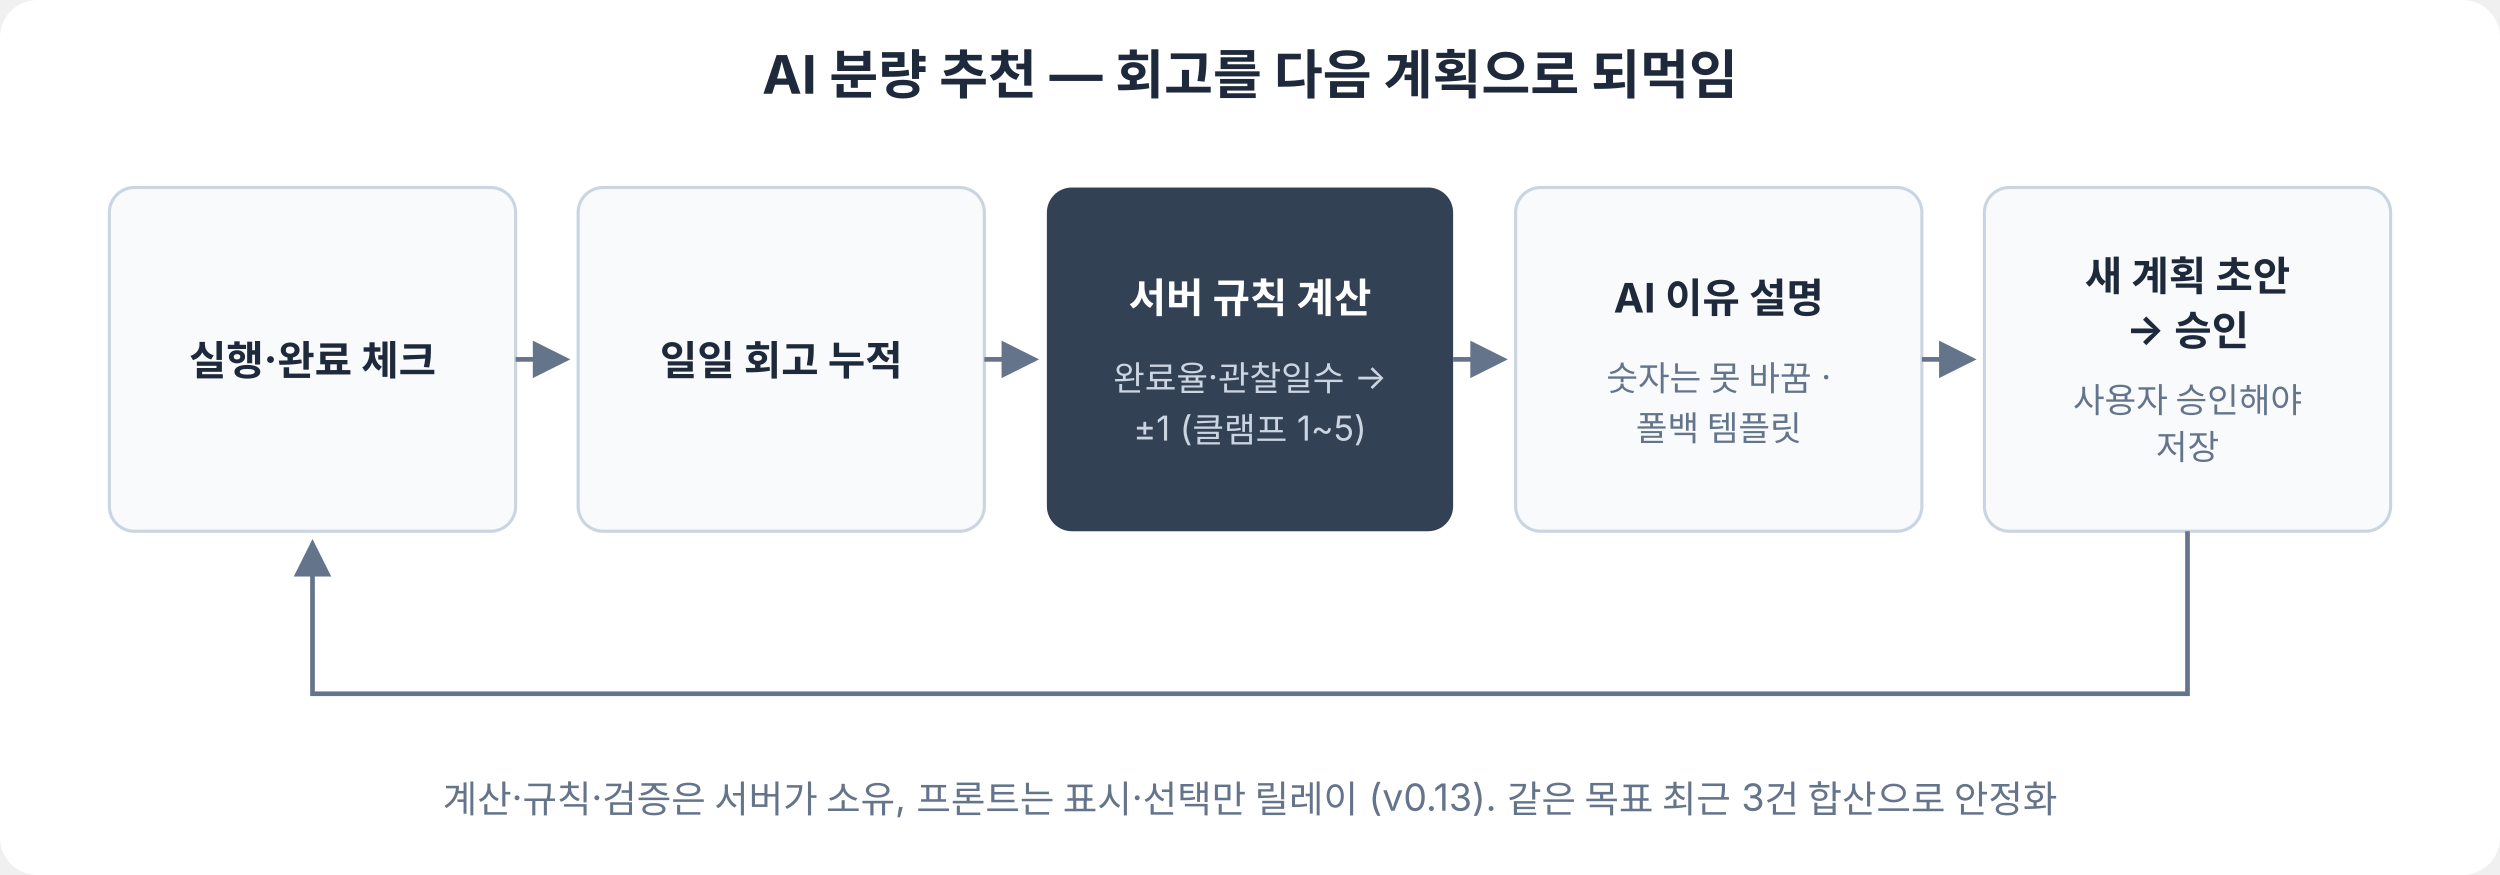
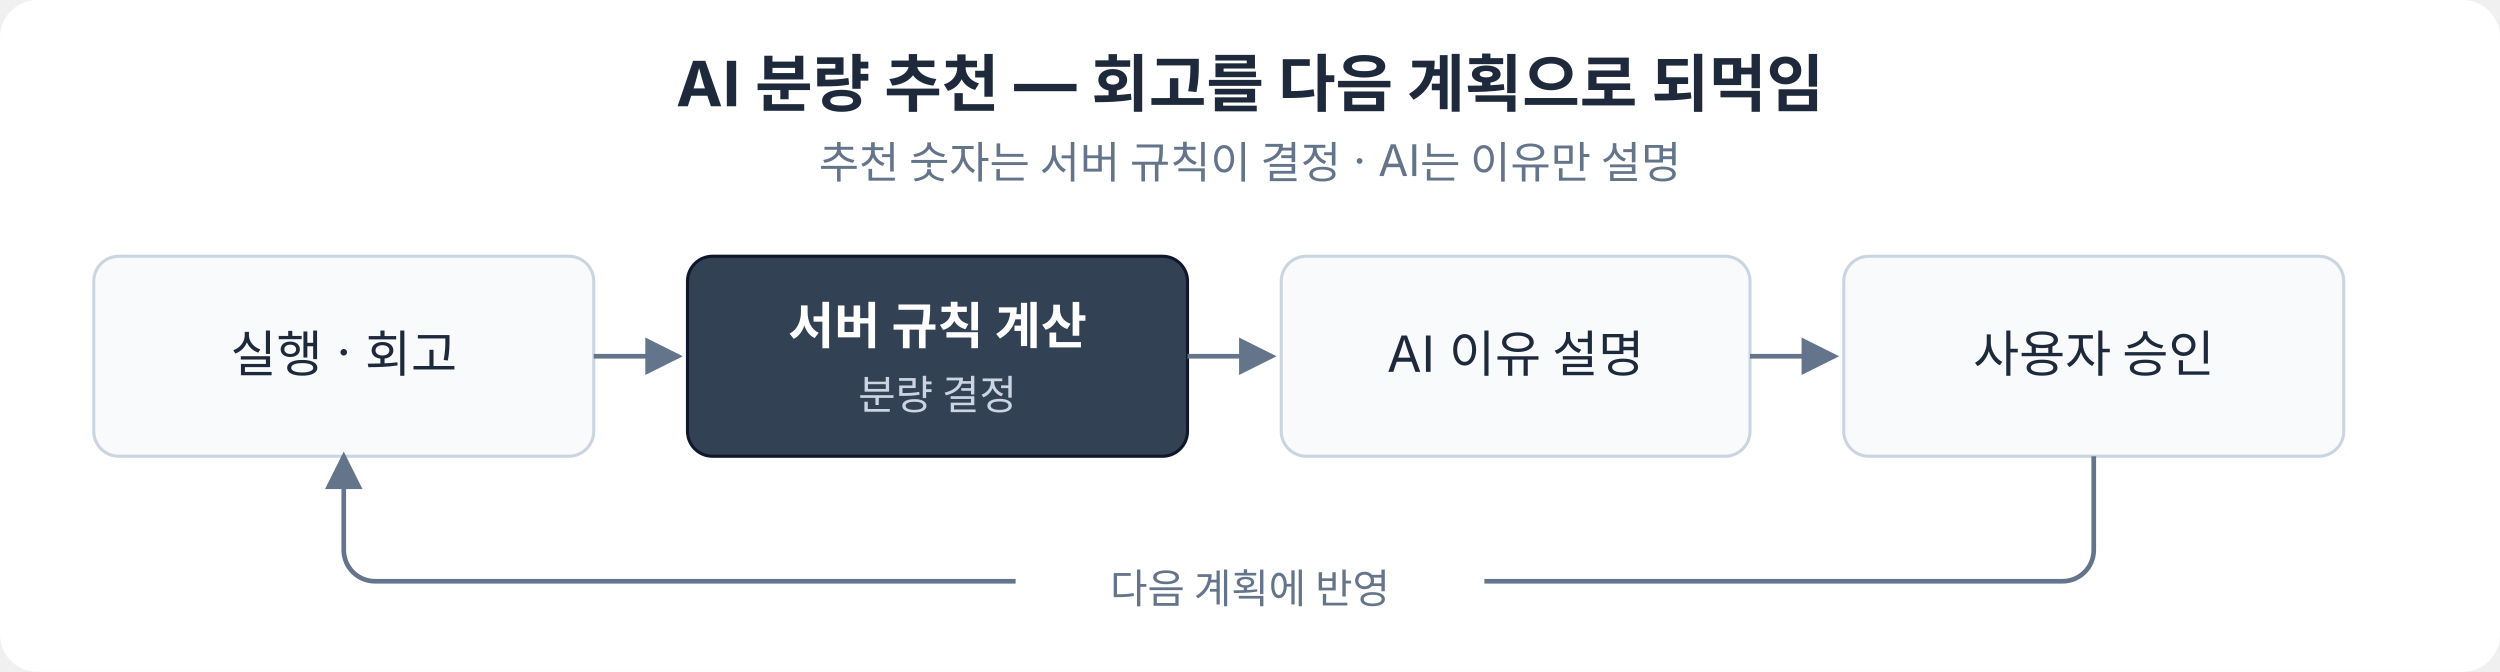
- <svg xmlns="http://www.w3.org/2000/svg" viewBox="0 0 800 280" font-family="-apple-system, 'Segoe UI', 'Malgun Gothic', sans-serif">
+ <svg xmlns="http://www.w3.org/2000/svg" viewBox="0 0 800 215" font-family="-apple-system, 'Segoe UI', 'Malgun Gothic', sans-serif">
  <defs>
    <marker id="arrow" markerWidth="8" markerHeight="8" refX="7" refY="4" orient="auto">
      <path d="M0,0 L8,4 L0,8 z" fill="#64748b" />
    </marker>
  </defs>
-   <rect width="800" height="280" fill="#ffffff" rx="12" />
-   <text x="400" y="30" text-anchor="middle" font-size="17" font-weight="bold" fill="#1e293b">AI 분량 추천 — 회고를 다음 계획으로 되먹임</text>
-   <rect x="35" y="60" width="130" height="110" rx="8" fill="#f8fafc" stroke="#cbd5e1" />
-   <text x="100" y="120" text-anchor="middle" font-size="13" font-weight="bold" fill="#1e293b">실행·완료 체크</text>
-   <line x1="165" y1="115" x2="181" y2="115" stroke="#64748b" stroke-width="1.5" marker-end="url(#arrow)" />
-   <rect x="185" y="60" width="130" height="110" rx="8" fill="#f8fafc" stroke="#cbd5e1" />
-   <text x="250" y="120" text-anchor="middle" font-size="13" font-weight="bold" fill="#1e293b">일일 회고 누적</text>
-   <line x1="315" y1="115" x2="331" y2="115" stroke="#64748b" stroke-width="1.5" marker-end="url(#arrow)" />
-   <rect x="335" y="60" width="130" height="110" rx="8" fill="#334155" />
-   <text x="400" y="100" text-anchor="middle" font-size="13" font-weight="bold" fill="#ffffff">서버 규칙 계산</text>
-   <text x="400" y="125" text-anchor="middle" font-size="11" fill="#cbd5e1">완료율·관찰일수 →</text>
-   <text x="400" y="141" text-anchor="middle" font-size="11" fill="#cbd5e1">±1 (클램프 1~5)</text>
-   <line x1="465" y1="115" x2="481" y2="115" stroke="#64748b" stroke-width="1.5" marker-end="url(#arrow)" />
-   <rect x="485" y="60" width="130" height="110" rx="8" fill="#f8fafc" stroke="#cbd5e1" />
-   <text x="550" y="100" text-anchor="middle" font-size="13" font-weight="bold" fill="#1e293b">AI 이유 설명</text>
-   <text x="550" y="125" text-anchor="middle" font-size="11" fill="#64748b">숫자는 못 바꿈 ·</text>
-   <text x="550" y="141" text-anchor="middle" font-size="11" fill="#64748b">폴백 템플릿</text>
-   <line x1="615" y1="115" x2="631" y2="115" stroke="#64748b" stroke-width="1.5" marker-end="url(#arrow)" />
-   <rect x="635" y="60" width="130" height="110" rx="8" fill="#f8fafc" stroke="#cbd5e1" />
-   <text x="700" y="93" text-anchor="middle" font-size="13" font-weight="bold" fill="#1e293b">새 계획 초안</text>
-   <text x="700" y="110" text-anchor="middle" font-size="13" font-weight="bold" fill="#1e293b">→ 승인</text>
-   <text x="700" y="132" text-anchor="middle" font-size="11" fill="#64748b">사용자 승인해야</text>
-   <text x="700" y="147" text-anchor="middle" font-size="11" fill="#64748b">저장</text>
-   <path d="M700,170 L700,222 L100,222 L100,174" fill="none" stroke="#64748b" stroke-width="1.5" marker-end="url(#arrow)" />
-   <text x="400" y="260" text-anchor="middle" font-size="12" fill="#64748b">계산·규칙·검증은 서버가 소유, 프론트는 표시·선택만 릴레이 (v0.13). 같은 목표 최근 3건 합산으로 안정화</text>
+   <rect x="0" y="0" width="800" height="215" rx="12" fill="#ffffff" />
+   <text x="400" y="34" text-anchor="middle" font-size="20" font-weight="bold" fill="#1e293b">AI 분량 추천 — 회고를 다음 계획으로 되먹임</text>
+   <text x="400" y="57" text-anchor="middle" font-size="14" fill="#64748b">추천 숫자는 서버 규칙이 결정 · AI는 이유만 설명</text>
+   <rect x="30" y="82" width="160" height="64" rx="8" fill="#f8fafc" stroke="#cbd5e1" />
+   <text x="110" y="119" text-anchor="middle" font-size="16" fill="#1e293b">실행 · 회고</text>
+   <line x1="190" y1="114" x2="217" y2="114" stroke="#64748b" stroke-width="1.5" marker-end="url(#arrow)" />
+   <rect x="220" y="82" width="160" height="64" rx="8" fill="#334155" stroke="#0f172a" />
+   <text x="300" y="110" text-anchor="middle" font-size="16" font-weight="bold" fill="#ffffff">서버 규칙 계산</text>
+   <text x="300" y="131" text-anchor="middle" font-size="13" fill="#cbd5e1">분량 결정</text>
+   <line x1="380" y1="114" x2="407" y2="114" stroke="#64748b" stroke-width="1.5" marker-end="url(#arrow)" />
+   <rect x="410" y="82" width="150" height="64" rx="8" fill="#f8fafc" stroke="#cbd5e1" />
+   <text x="485" y="119" text-anchor="middle" font-size="16" fill="#1e293b">AI 이유 설명</text>
+   <line x1="560" y1="114" x2="587" y2="114" stroke="#64748b" stroke-width="1.5" marker-end="url(#arrow)" />
+   <rect x="590" y="82" width="160" height="64" rx="8" fill="#f8fafc" stroke="#cbd5e1" />
+   <text x="670" y="119" text-anchor="middle" font-size="16" fill="#1e293b">사용자 승인</text>
+   <path d="M670,146 v30 a10,10 0 0 1 -10,10 H120 a10,10 0 0 1 -10,-10 v-30" fill="none" stroke="#64748b" stroke-width="1.5" marker-end="url(#arrow)" />
+   <rect x="325" y="176" width="150" height="24" rx="6" fill="#ffffff" />
+   <text x="400" y="193" text-anchor="middle" font-size="13" fill="#64748b">다음 계획에 반영</text>
</svg>
